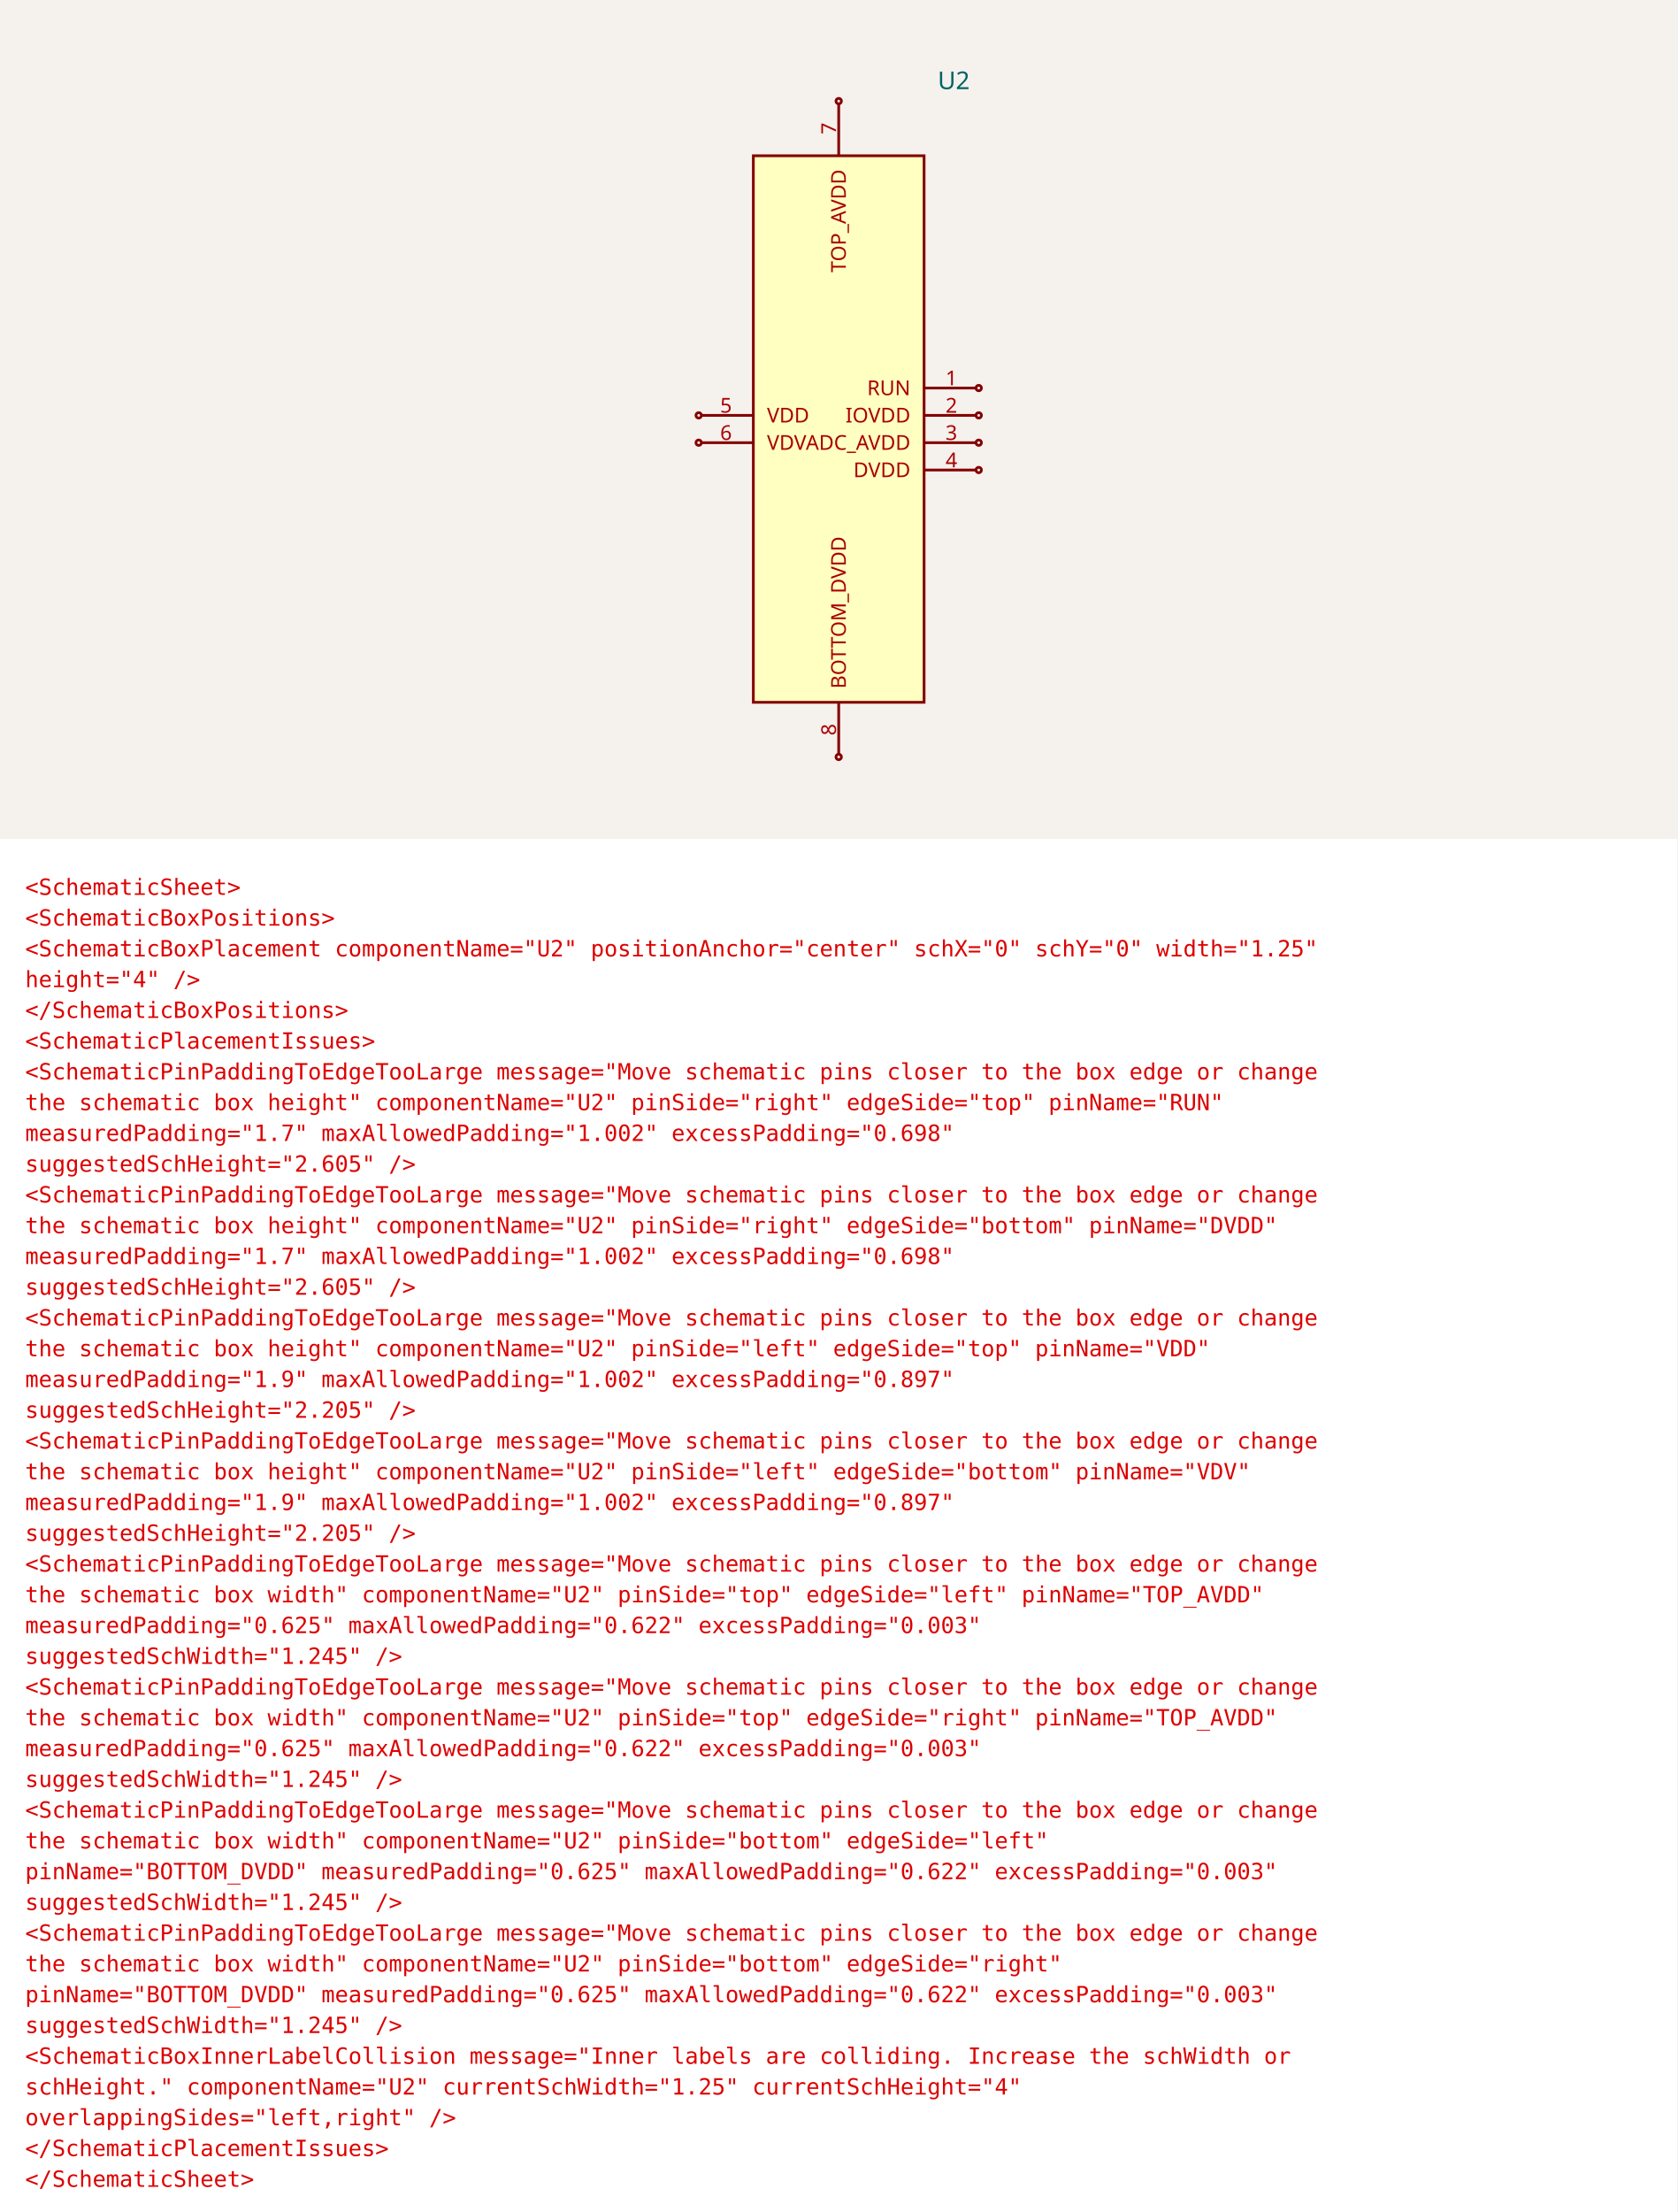
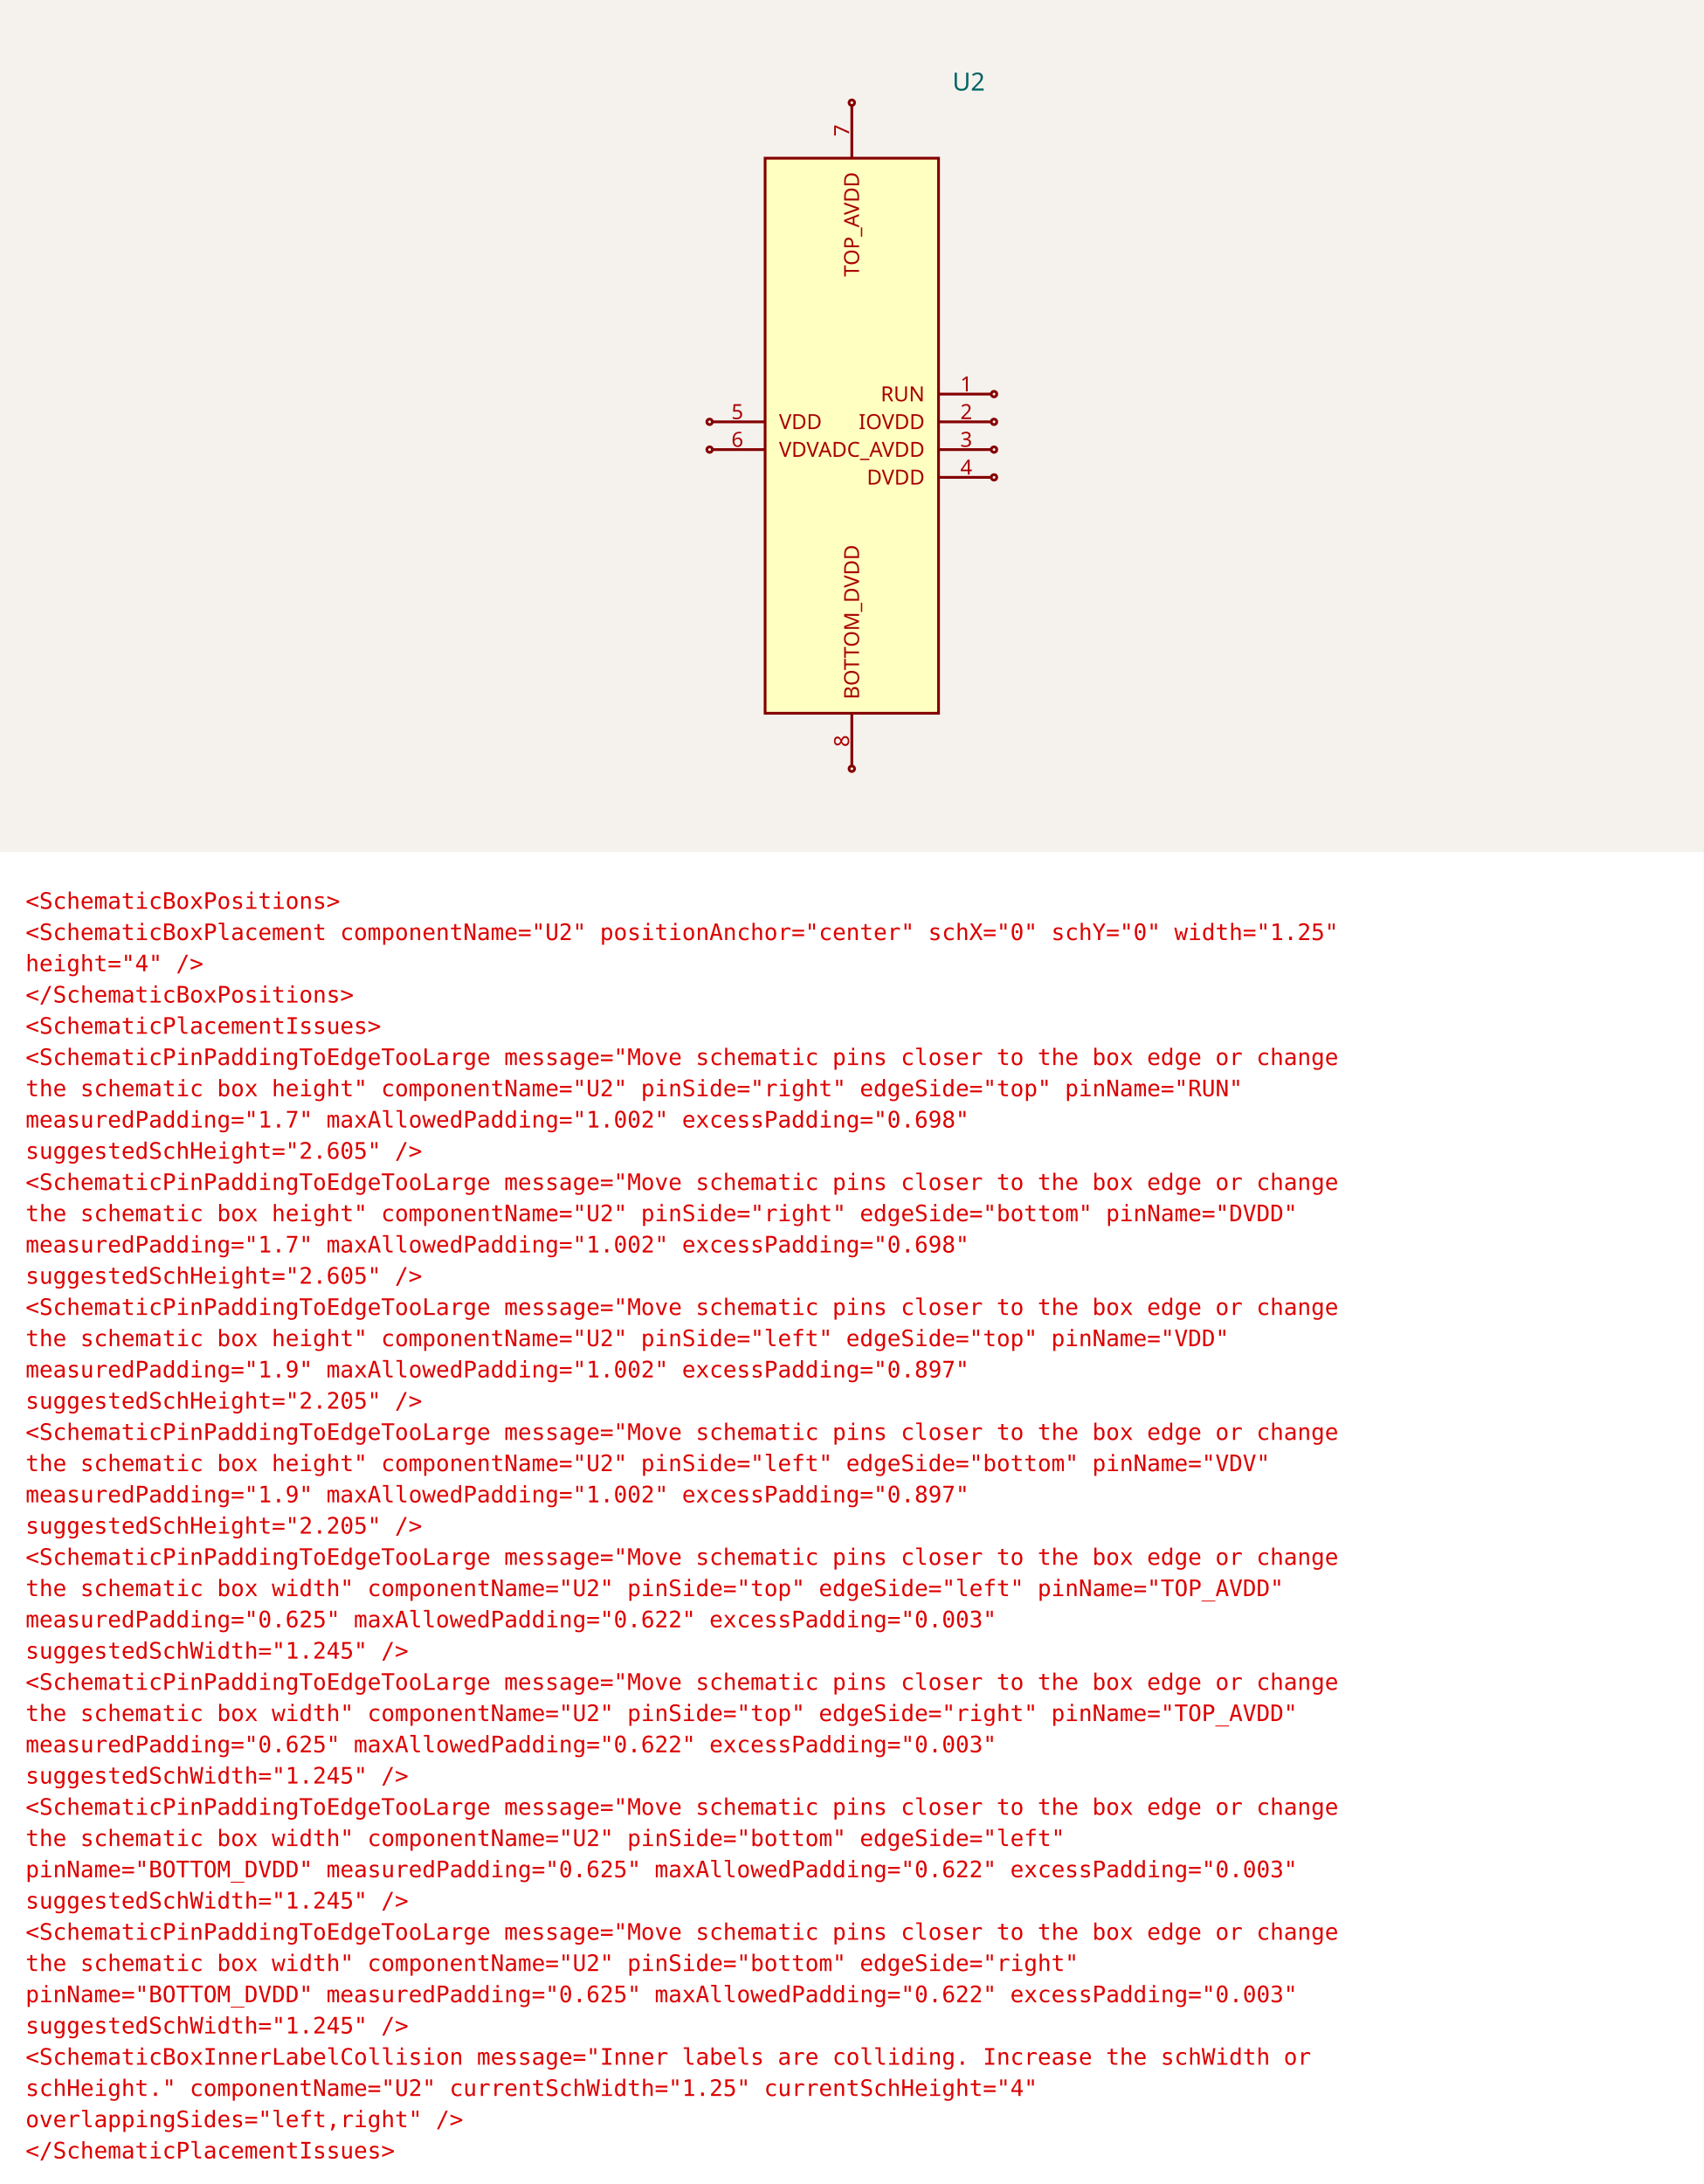
- <svg xmlns="http://www.w3.org/2000/svg" width="1200" height="1582" viewBox="0 0 1200 1582" role="img" aria-label="schematic analysis fixture">
+ <svg xmlns="http://www.w3.org/2000/svg" width="1200" height="1538" viewBox="0 0 1200 1538" role="img" aria-label="schematic analysis fixture">
  <g transform="translate(0, 0)">
    <style>
              .boundary { fill: rgb(245, 241, 237); }
              .schematic-boundary { fill: none; stroke: #fff; }
              .component { fill: none; stroke: rgb(132, 0, 0); }
              .chip { fill: rgb(255, 255, 194); stroke: rgb(132, 0, 0); }
              .component-pin { fill: none; stroke: rgb(132, 0, 0); }
              /* Basic per-trace hover fallback */
              .trace:hover {
                filter: invert(1);
              }
              .trace:hover .trace-crossing-outline {
                opacity: 0;
              }
              .trace:hover .trace-junction {
                filter: invert(1);
              }
              /* Net-hover highlighting: when a trace or its overlays are hovered,
                 invert color for all traces (base + overlays) sharing the same
                 subcircuit connectivity key. Also hide crossing outline during hover. */

              .text { font-family: sans-serif; fill: rgb(0, 150, 0); }
              .pin-number { fill: rgb(169, 0, 0); }
              .port-label { fill: rgb(0, 100, 100); }
              .component-name { fill: rgb(0, 100, 100); }

            </style>
    <rect class="boundary" x="0" y="0" width="1200" height="600" />
    <g class="sch-component" data-circuit-json-type="schematic_component" data-schematic-component-id="schematic_component_0">
      <rect class="component chip sch-component-body" x="538.925" y="111.401" width="122.15" height="390.879" stroke-width="1.954px" fill="rgb(255, 255, 194)" stroke="rgb(132, 0, 0)" />
      <rect class="component-overlay sch-component-overlay" x="538.925" y="111.401" width="122.15" height="390.879" fill="transparent" />
      <text class="sch-text" x="670.847" y="77.199" fill="#006464" text-anchor="start" dominant-baseline="middle" font-family="sans-serif" font-size="17.59px" transform="rotate(0, 670.8469, 77.1987)" />
      <text class="sch-text" x="670.847" y="57.655" fill="#006464" text-anchor="start" dominant-baseline="middle" font-family="sans-serif" font-size="17.59px" transform="rotate(0, 670.8469, 57.65472)">U2</text>
      <line class="component-pin sch-component-pin sch-port-line" x1="661.075" y1="277.524" x2="698.208" y2="277.524" stroke-width="1.954px" />
      <g class="sch-port" data-schematic-port-id="source_port_0">
        <circle class="component-pin sch-component-pin sch-port-terminal" cx="700.163" cy="277.524" r="1.954" stroke-width="1.954px" />
        <rect x="698.208" y="275.57" width="3.909" height="3.909" opacity="0" />
      </g>
      <text class="pin-number sch-pin-number" x="680.619" y="275.57" style="font-family: sans-serif;" fill="rgb(169, 0, 0)" text-anchor="middle" dominant-baseline="auto" font-size="14.658px" transform="">1</text>
      <text class="pin-number sch-pin-label" x="651.303" y="277.524" style="font-family: sans-serif;" fill="rgb(169, 0, 0)" text-anchor="end" dominant-baseline="middle" font-size="14.658px" transform="">RUN</text>
      <line class="component-pin sch-component-pin sch-port-line" x1="661.075" y1="297.068" x2="698.208" y2="297.068" stroke-width="1.954px" />
      <g class="sch-port" data-schematic-port-id="source_port_1">
        <circle class="component-pin sch-component-pin sch-port-terminal" cx="700.163" cy="297.068" r="1.954" stroke-width="1.954px" />
        <rect x="698.208" y="295.114" width="3.909" height="3.909" opacity="0" />
      </g>
      <text class="pin-number sch-pin-number" x="680.619" y="295.114" style="font-family: sans-serif;" fill="rgb(169, 0, 0)" text-anchor="middle" dominant-baseline="auto" font-size="14.658px" transform="">2</text>
      <text class="pin-number sch-pin-label" x="651.303" y="297.068" style="font-family: sans-serif;" fill="rgb(169, 0, 0)" text-anchor="end" dominant-baseline="middle" font-size="14.658px" transform="">IOVDD</text>
      <line class="component-pin sch-component-pin sch-port-line" x1="661.075" y1="316.612" x2="698.208" y2="316.612" stroke-width="1.954px" />
      <g class="sch-port" data-schematic-port-id="source_port_2">
        <circle class="component-pin sch-component-pin sch-port-terminal" cx="700.163" cy="316.612" r="1.954" stroke-width="1.954px" />
        <rect x="698.208" y="314.658" width="3.909" height="3.909" opacity="0" />
      </g>
      <text class="pin-number sch-pin-number" x="680.619" y="314.658" style="font-family: sans-serif;" fill="rgb(169, 0, 0)" text-anchor="middle" dominant-baseline="auto" font-size="14.658px" transform="">3</text>
      <text class="pin-number sch-pin-label" x="651.303" y="316.612" style="font-family: sans-serif;" fill="rgb(169, 0, 0)" text-anchor="end" dominant-baseline="middle" font-size="14.658px" transform="">ADC_AVDD</text>
      <line class="component-pin sch-component-pin sch-port-line" x1="661.075" y1="336.156" x2="698.208" y2="336.156" stroke-width="1.954px" />
      <g class="sch-port" data-schematic-port-id="source_port_3">
        <circle class="component-pin sch-component-pin sch-port-terminal" cx="700.163" cy="336.156" r="1.954" stroke-width="1.954px" />
        <rect x="698.208" y="334.202" width="3.909" height="3.909" opacity="0" />
      </g>
      <text class="pin-number sch-pin-number" x="680.619" y="334.202" style="font-family: sans-serif;" fill="rgb(169, 0, 0)" text-anchor="middle" dominant-baseline="auto" font-size="14.658px" transform="">4</text>
      <text class="pin-number sch-pin-label" x="651.303" y="336.156" style="font-family: sans-serif;" fill="rgb(169, 0, 0)" text-anchor="end" dominant-baseline="middle" font-size="14.658px" transform="">DVDD</text>
      <line class="component-pin sch-component-pin sch-port-line" x1="538.925" y1="297.068" x2="501.792" y2="297.068" stroke-width="1.954px" />
      <g class="sch-port" data-schematic-port-id="source_port_4">
        <circle class="component-pin sch-component-pin sch-port-terminal" cx="499.837" cy="297.068" r="1.954" stroke-width="1.954px" />
        <rect x="497.883" y="295.114" width="3.909" height="3.909" opacity="0" />
      </g>
      <text class="pin-number sch-pin-number" x="519.381" y="295.114" style="font-family: sans-serif;" fill="rgb(169, 0, 0)" text-anchor="middle" dominant-baseline="auto" font-size="14.658px" transform="">5</text>
      <text class="pin-number sch-pin-label" x="548.697" y="297.068" style="font-family: sans-serif;" fill="rgb(169, 0, 0)" text-anchor="start" dominant-baseline="middle" font-size="14.658px" transform="">VDD</text>
      <line class="component-pin sch-component-pin sch-port-line" x1="538.925" y1="316.612" x2="501.792" y2="316.612" stroke-width="1.954px" />
      <g class="sch-port" data-schematic-port-id="source_port_5">
        <circle class="component-pin sch-component-pin sch-port-terminal" cx="499.837" cy="316.612" r="1.954" stroke-width="1.954px" />
        <rect x="497.883" y="314.658" width="3.909" height="3.909" opacity="0" />
      </g>
      <text class="pin-number sch-pin-number" x="519.381" y="314.658" style="font-family: sans-serif;" fill="rgb(169, 0, 0)" text-anchor="middle" dominant-baseline="auto" font-size="14.658px" transform="">6</text>
      <text class="pin-number sch-pin-label" x="548.697" y="316.612" style="font-family: sans-serif;" fill="rgb(169, 0, 0)" text-anchor="start" dominant-baseline="middle" font-size="14.658px" transform="">VDV</text>
      <line class="component-pin sch-component-pin sch-port-line" x1="600" y1="111.401" x2="600" y2="74.267" stroke-width="1.954px" />
      <g class="sch-port" data-schematic-port-id="source_port_6">
        <circle class="component-pin sch-component-pin sch-port-terminal" cx="600" cy="72.313" r="1.954" stroke-width="1.954px" />
        <rect x="598.046" y="70.358" width="3.909" height="3.909" opacity="0" />
      </g>
      <text class="pin-number sch-pin-number" x="598.046" y="91.857" style="font-family: sans-serif;" fill="rgb(169, 0, 0)" text-anchor="middle" dominant-baseline="auto" font-size="14.658px" transform="rotate(-90 598.0456 91.85668)">7</text>
      <text class="pin-number sch-pin-label" x="600" y="121.173" style="font-family: sans-serif;" fill="rgb(169, 0, 0)" text-anchor="end" dominant-baseline="middle" font-size="14.658px" transform="rotate(-90 600 121.1726)">TOP_AVDD</text>
      <line class="component-pin sch-component-pin sch-port-line" x1="600" y1="502.28" x2="600" y2="539.414" stroke-width="1.954px" />
      <g class="sch-port" data-schematic-port-id="source_port_7">
        <circle class="component-pin sch-component-pin sch-port-terminal" cx="600" cy="541.368" r="1.954" stroke-width="1.954px" />
        <rect x="598.046" y="539.414" width="3.909" height="3.909" opacity="0" />
      </g>
      <text class="pin-number sch-pin-number" x="598.046" y="521.824" style="font-family: sans-serif;" fill="rgb(169, 0, 0)" text-anchor="middle" dominant-baseline="auto" font-size="14.658px" transform="rotate(-90 598.0456 521.8241)">8</text>
      <text class="pin-number sch-pin-label" x="600" y="492.508" style="font-family: sans-serif;" fill="rgb(169, 0, 0)" text-anchor="start" dominant-baseline="middle" font-size="14.658px" transform="rotate(-90 600 492.5081)">BOTTOM_DVDD</text>
    </g>
    <g class="schematic-port-hover sch-port-hover" data-schematic-port-id="source_port_0">
      <circle cx="700.163" cy="277.524" r="3.909" fill="red" opacity="0" />
    </g>
    <g class="schematic-port-hover sch-port-hover" data-schematic-port-id="source_port_1">
      <circle cx="700.163" cy="297.068" r="3.909" fill="red" opacity="0" />
    </g>
    <g class="schematic-port-hover sch-port-hover" data-schematic-port-id="source_port_2">
      <circle cx="700.163" cy="316.612" r="3.909" fill="red" opacity="0" />
    </g>
    <g class="schematic-port-hover sch-port-hover" data-schematic-port-id="source_port_3">
      <circle cx="700.163" cy="336.156" r="3.909" fill="red" opacity="0" />
    </g>
    <g class="schematic-port-hover sch-port-hover" data-schematic-port-id="source_port_4">
      <circle cx="499.837" cy="297.068" r="3.909" fill="red" opacity="0" />
    </g>
    <g class="schematic-port-hover sch-port-hover" data-schematic-port-id="source_port_5">
      <circle cx="499.837" cy="316.612" r="3.909" fill="red" opacity="0" />
    </g>
    <g class="schematic-port-hover sch-port-hover" data-schematic-port-id="source_port_6">
      <circle cx="600" cy="72.313" r="3.909" fill="red" opacity="0" />
    </g>
    <g class="schematic-port-hover sch-port-hover" data-schematic-port-id="source_port_7">
      <circle cx="600" cy="541.368" r="3.909" fill="red" opacity="0" />
    </g>
  </g>
  <g transform="translate(0, 600) scale(1, 1) translate(0, 0)">
    <rect width="100%" height="100%" fill="#fff" />
    <text x="18" y="40" fill="#d00" font-family="Menlo, Consolas, monospace" font-size="16">
-       <tspan x="18" dy="0">&lt;SchematicSheet&gt;</tspan>
-       <tspan x="18" dy="22">&lt;SchematicBoxPositions&gt;</tspan>
+       <tspan x="18" dy="0">&lt;SchematicBoxPositions&gt;</tspan>
      <tspan x="18" dy="22">&lt;SchematicBoxPlacement componentName="U2" positionAnchor="center" schX="0" schY="0" width="1.25"</tspan>
      <tspan x="18" dy="22">  height="4" /&gt;</tspan>
      <tspan x="18" dy="22">&lt;/SchematicBoxPositions&gt;</tspan>
      <tspan x="18" dy="22">&lt;SchematicPlacementIssues&gt;</tspan>
      <tspan x="18" dy="22">&lt;SchematicPinPaddingToEdgeTooLarge message="Move schematic pins closer to the box edge or change</tspan>
      <tspan x="18" dy="22">  the schematic box height" componentName="U2" pinSide="right" edgeSide="top" pinName="RUN"</tspan>
      <tspan x="18" dy="22">  measuredPadding="1.7" maxAllowedPadding="1.002" excessPadding="0.698"</tspan>
      <tspan x="18" dy="22">  suggestedSchHeight="2.605" /&gt;</tspan>
      <tspan x="18" dy="22">&lt;SchematicPinPaddingToEdgeTooLarge message="Move schematic pins closer to the box edge or change</tspan>
      <tspan x="18" dy="22">  the schematic box height" componentName="U2" pinSide="right" edgeSide="bottom" pinName="DVDD"</tspan>
      <tspan x="18" dy="22">  measuredPadding="1.7" maxAllowedPadding="1.002" excessPadding="0.698"</tspan>
      <tspan x="18" dy="22">  suggestedSchHeight="2.605" /&gt;</tspan>
      <tspan x="18" dy="22">&lt;SchematicPinPaddingToEdgeTooLarge message="Move schematic pins closer to the box edge or change</tspan>
      <tspan x="18" dy="22">  the schematic box height" componentName="U2" pinSide="left" edgeSide="top" pinName="VDD"</tspan>
      <tspan x="18" dy="22">  measuredPadding="1.9" maxAllowedPadding="1.002" excessPadding="0.897"</tspan>
      <tspan x="18" dy="22">  suggestedSchHeight="2.205" /&gt;</tspan>
      <tspan x="18" dy="22">&lt;SchematicPinPaddingToEdgeTooLarge message="Move schematic pins closer to the box edge or change</tspan>
      <tspan x="18" dy="22">  the schematic box height" componentName="U2" pinSide="left" edgeSide="bottom" pinName="VDV"</tspan>
      <tspan x="18" dy="22">  measuredPadding="1.9" maxAllowedPadding="1.002" excessPadding="0.897"</tspan>
      <tspan x="18" dy="22">  suggestedSchHeight="2.205" /&gt;</tspan>
      <tspan x="18" dy="22">&lt;SchematicPinPaddingToEdgeTooLarge message="Move schematic pins closer to the box edge or change</tspan>
      <tspan x="18" dy="22">  the schematic box width" componentName="U2" pinSide="top" edgeSide="left" pinName="TOP_AVDD"</tspan>
      <tspan x="18" dy="22">  measuredPadding="0.625" maxAllowedPadding="0.622" excessPadding="0.003"</tspan>
      <tspan x="18" dy="22">  suggestedSchWidth="1.245" /&gt;</tspan>
      <tspan x="18" dy="22">&lt;SchematicPinPaddingToEdgeTooLarge message="Move schematic pins closer to the box edge or change</tspan>
      <tspan x="18" dy="22">  the schematic box width" componentName="U2" pinSide="top" edgeSide="right" pinName="TOP_AVDD"</tspan>
      <tspan x="18" dy="22">  measuredPadding="0.625" maxAllowedPadding="0.622" excessPadding="0.003"</tspan>
      <tspan x="18" dy="22">  suggestedSchWidth="1.245" /&gt;</tspan>
      <tspan x="18" dy="22">&lt;SchematicPinPaddingToEdgeTooLarge message="Move schematic pins closer to the box edge or change</tspan>
      <tspan x="18" dy="22">  the schematic box width" componentName="U2" pinSide="bottom" edgeSide="left"</tspan>
      <tspan x="18" dy="22">  pinName="BOTTOM_DVDD" measuredPadding="0.625" maxAllowedPadding="0.622" excessPadding="0.003"</tspan>
      <tspan x="18" dy="22">  suggestedSchWidth="1.245" /&gt;</tspan>
      <tspan x="18" dy="22">&lt;SchematicPinPaddingToEdgeTooLarge message="Move schematic pins closer to the box edge or change</tspan>
      <tspan x="18" dy="22">  the schematic box width" componentName="U2" pinSide="bottom" edgeSide="right"</tspan>
      <tspan x="18" dy="22">  pinName="BOTTOM_DVDD" measuredPadding="0.625" maxAllowedPadding="0.622" excessPadding="0.003"</tspan>
      <tspan x="18" dy="22">  suggestedSchWidth="1.245" /&gt;</tspan>
      <tspan x="18" dy="22">&lt;SchematicBoxInnerLabelCollision message="Inner labels are colliding. Increase the schWidth or</tspan>
      <tspan x="18" dy="22">  schHeight." componentName="U2" currentSchWidth="1.25" currentSchHeight="4"</tspan>
      <tspan x="18" dy="22">  overlappingSides="left,right" /&gt;</tspan>
      <tspan x="18" dy="22">&lt;/SchematicPlacementIssues&gt;</tspan>
-       <tspan x="18" dy="22">&lt;/SchematicSheet&gt;</tspan>
    </text>
  </g>
</svg>
